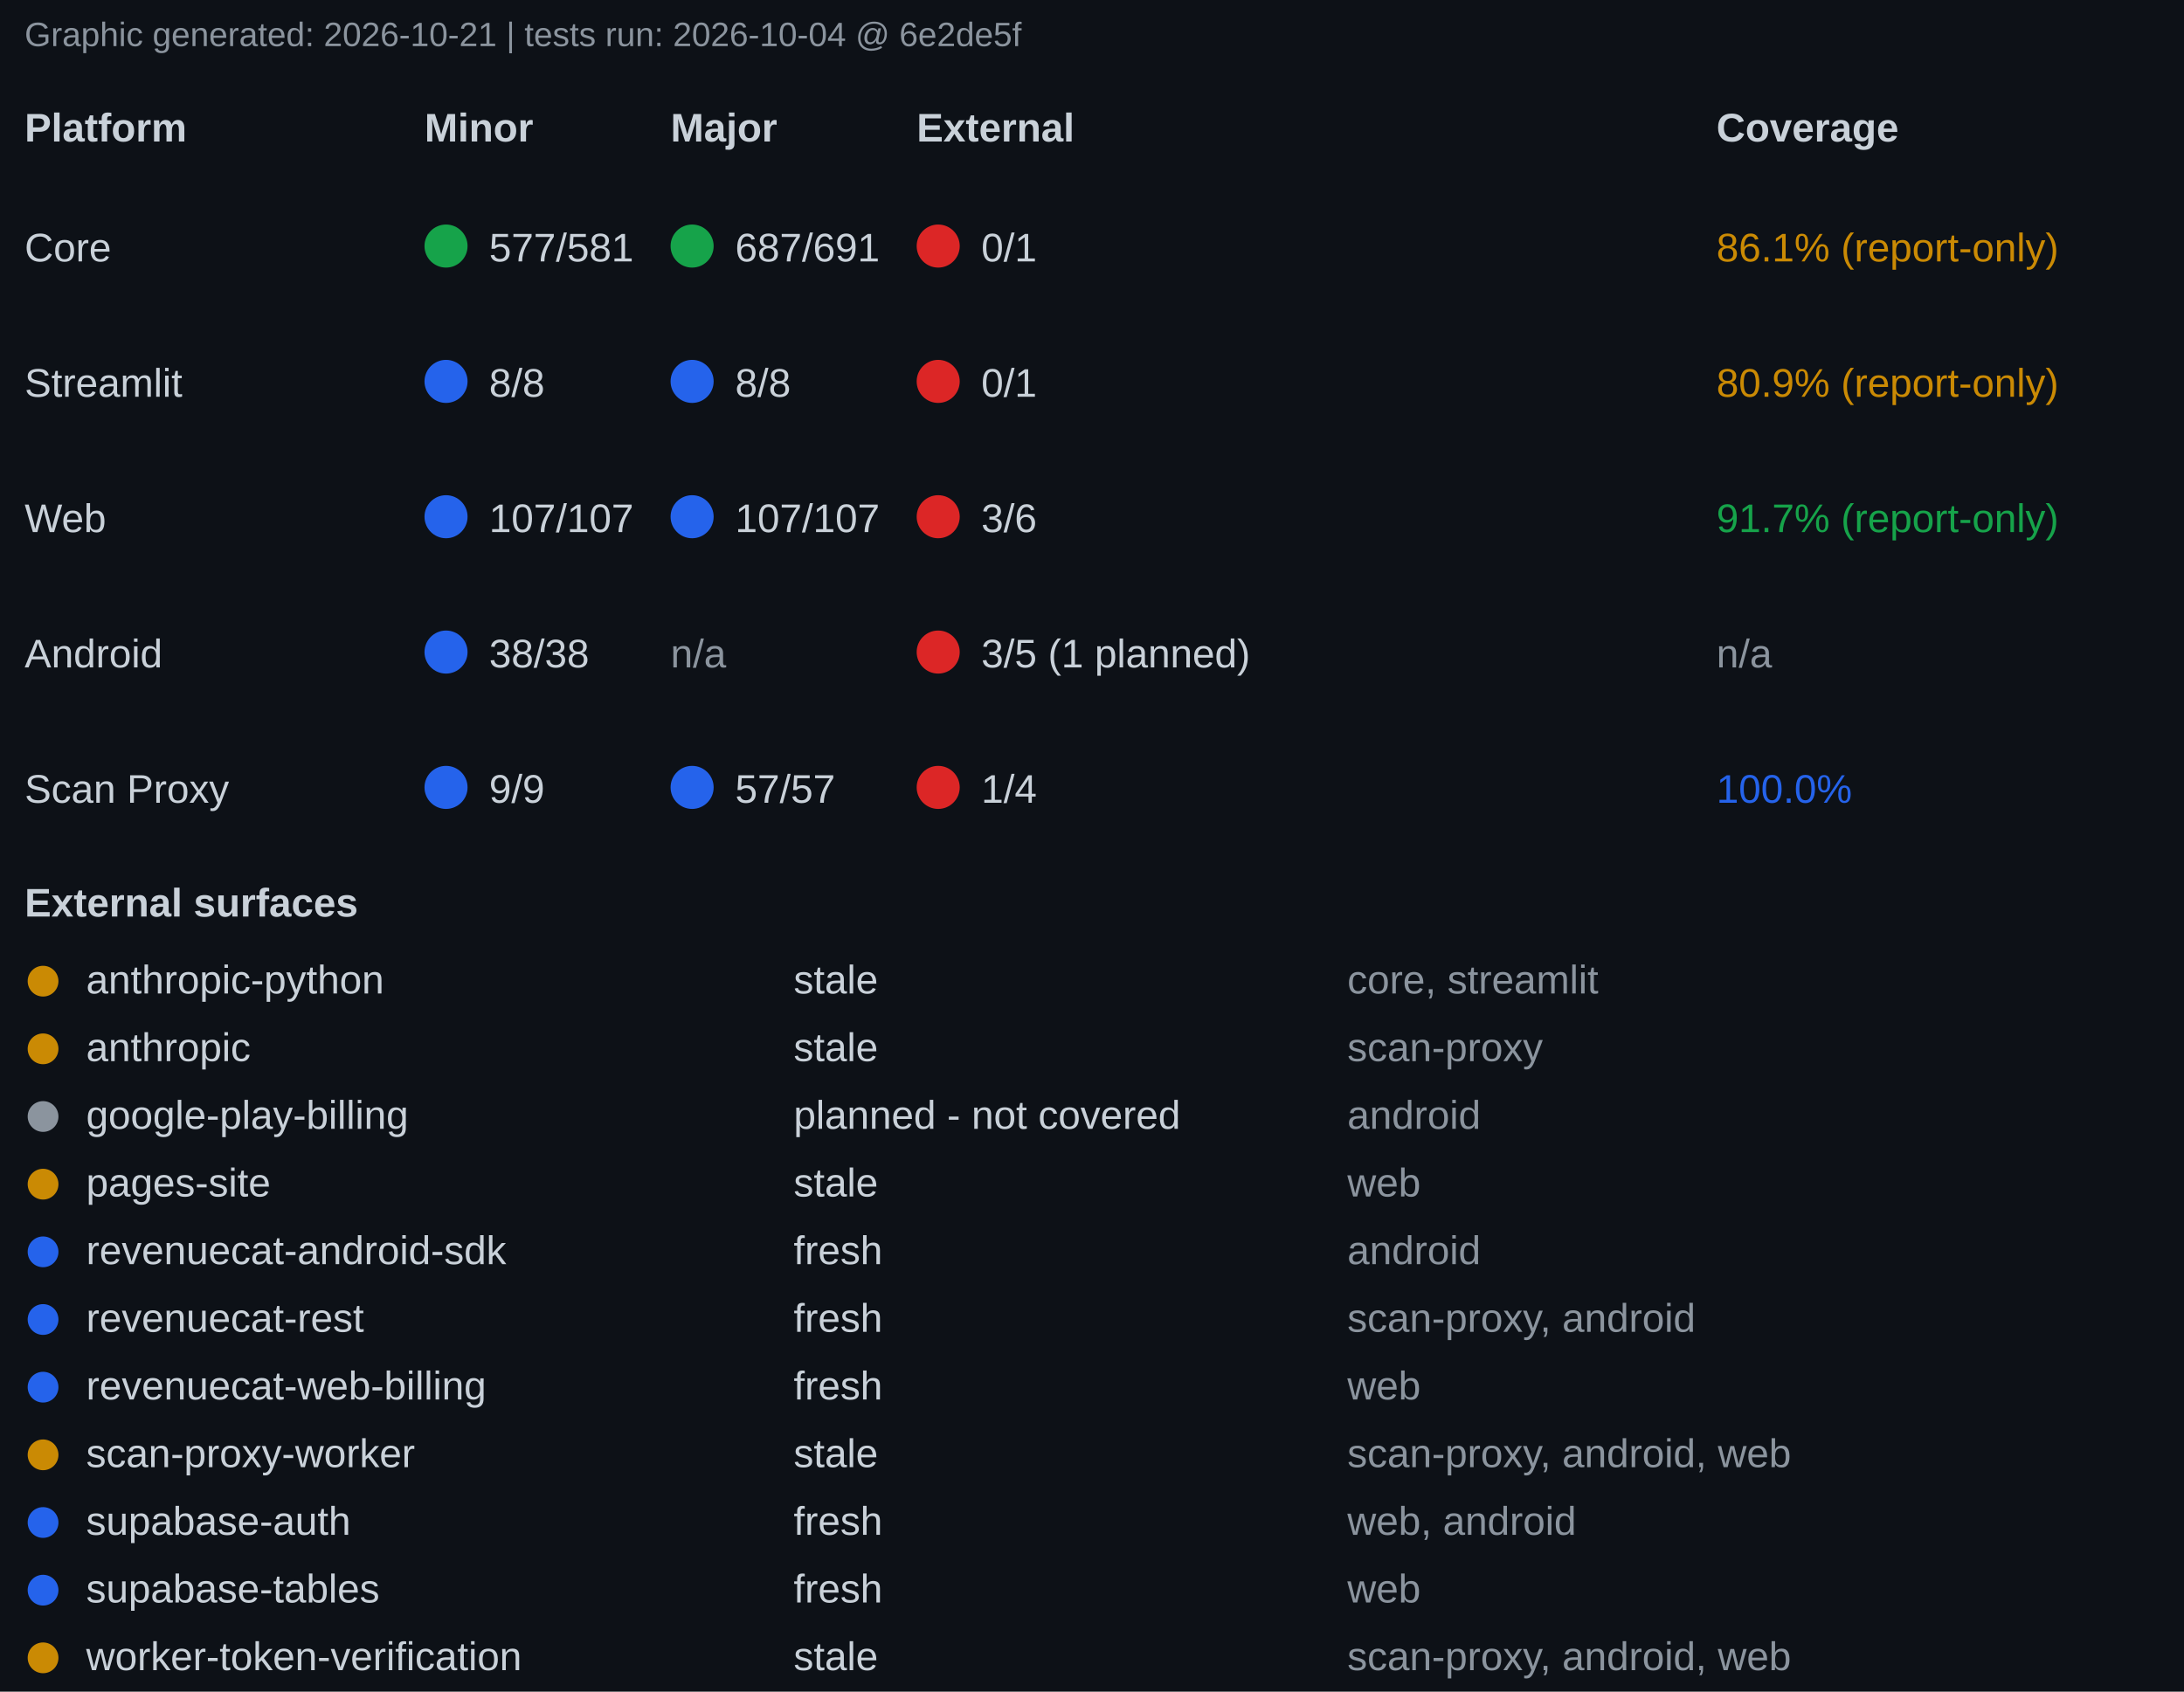
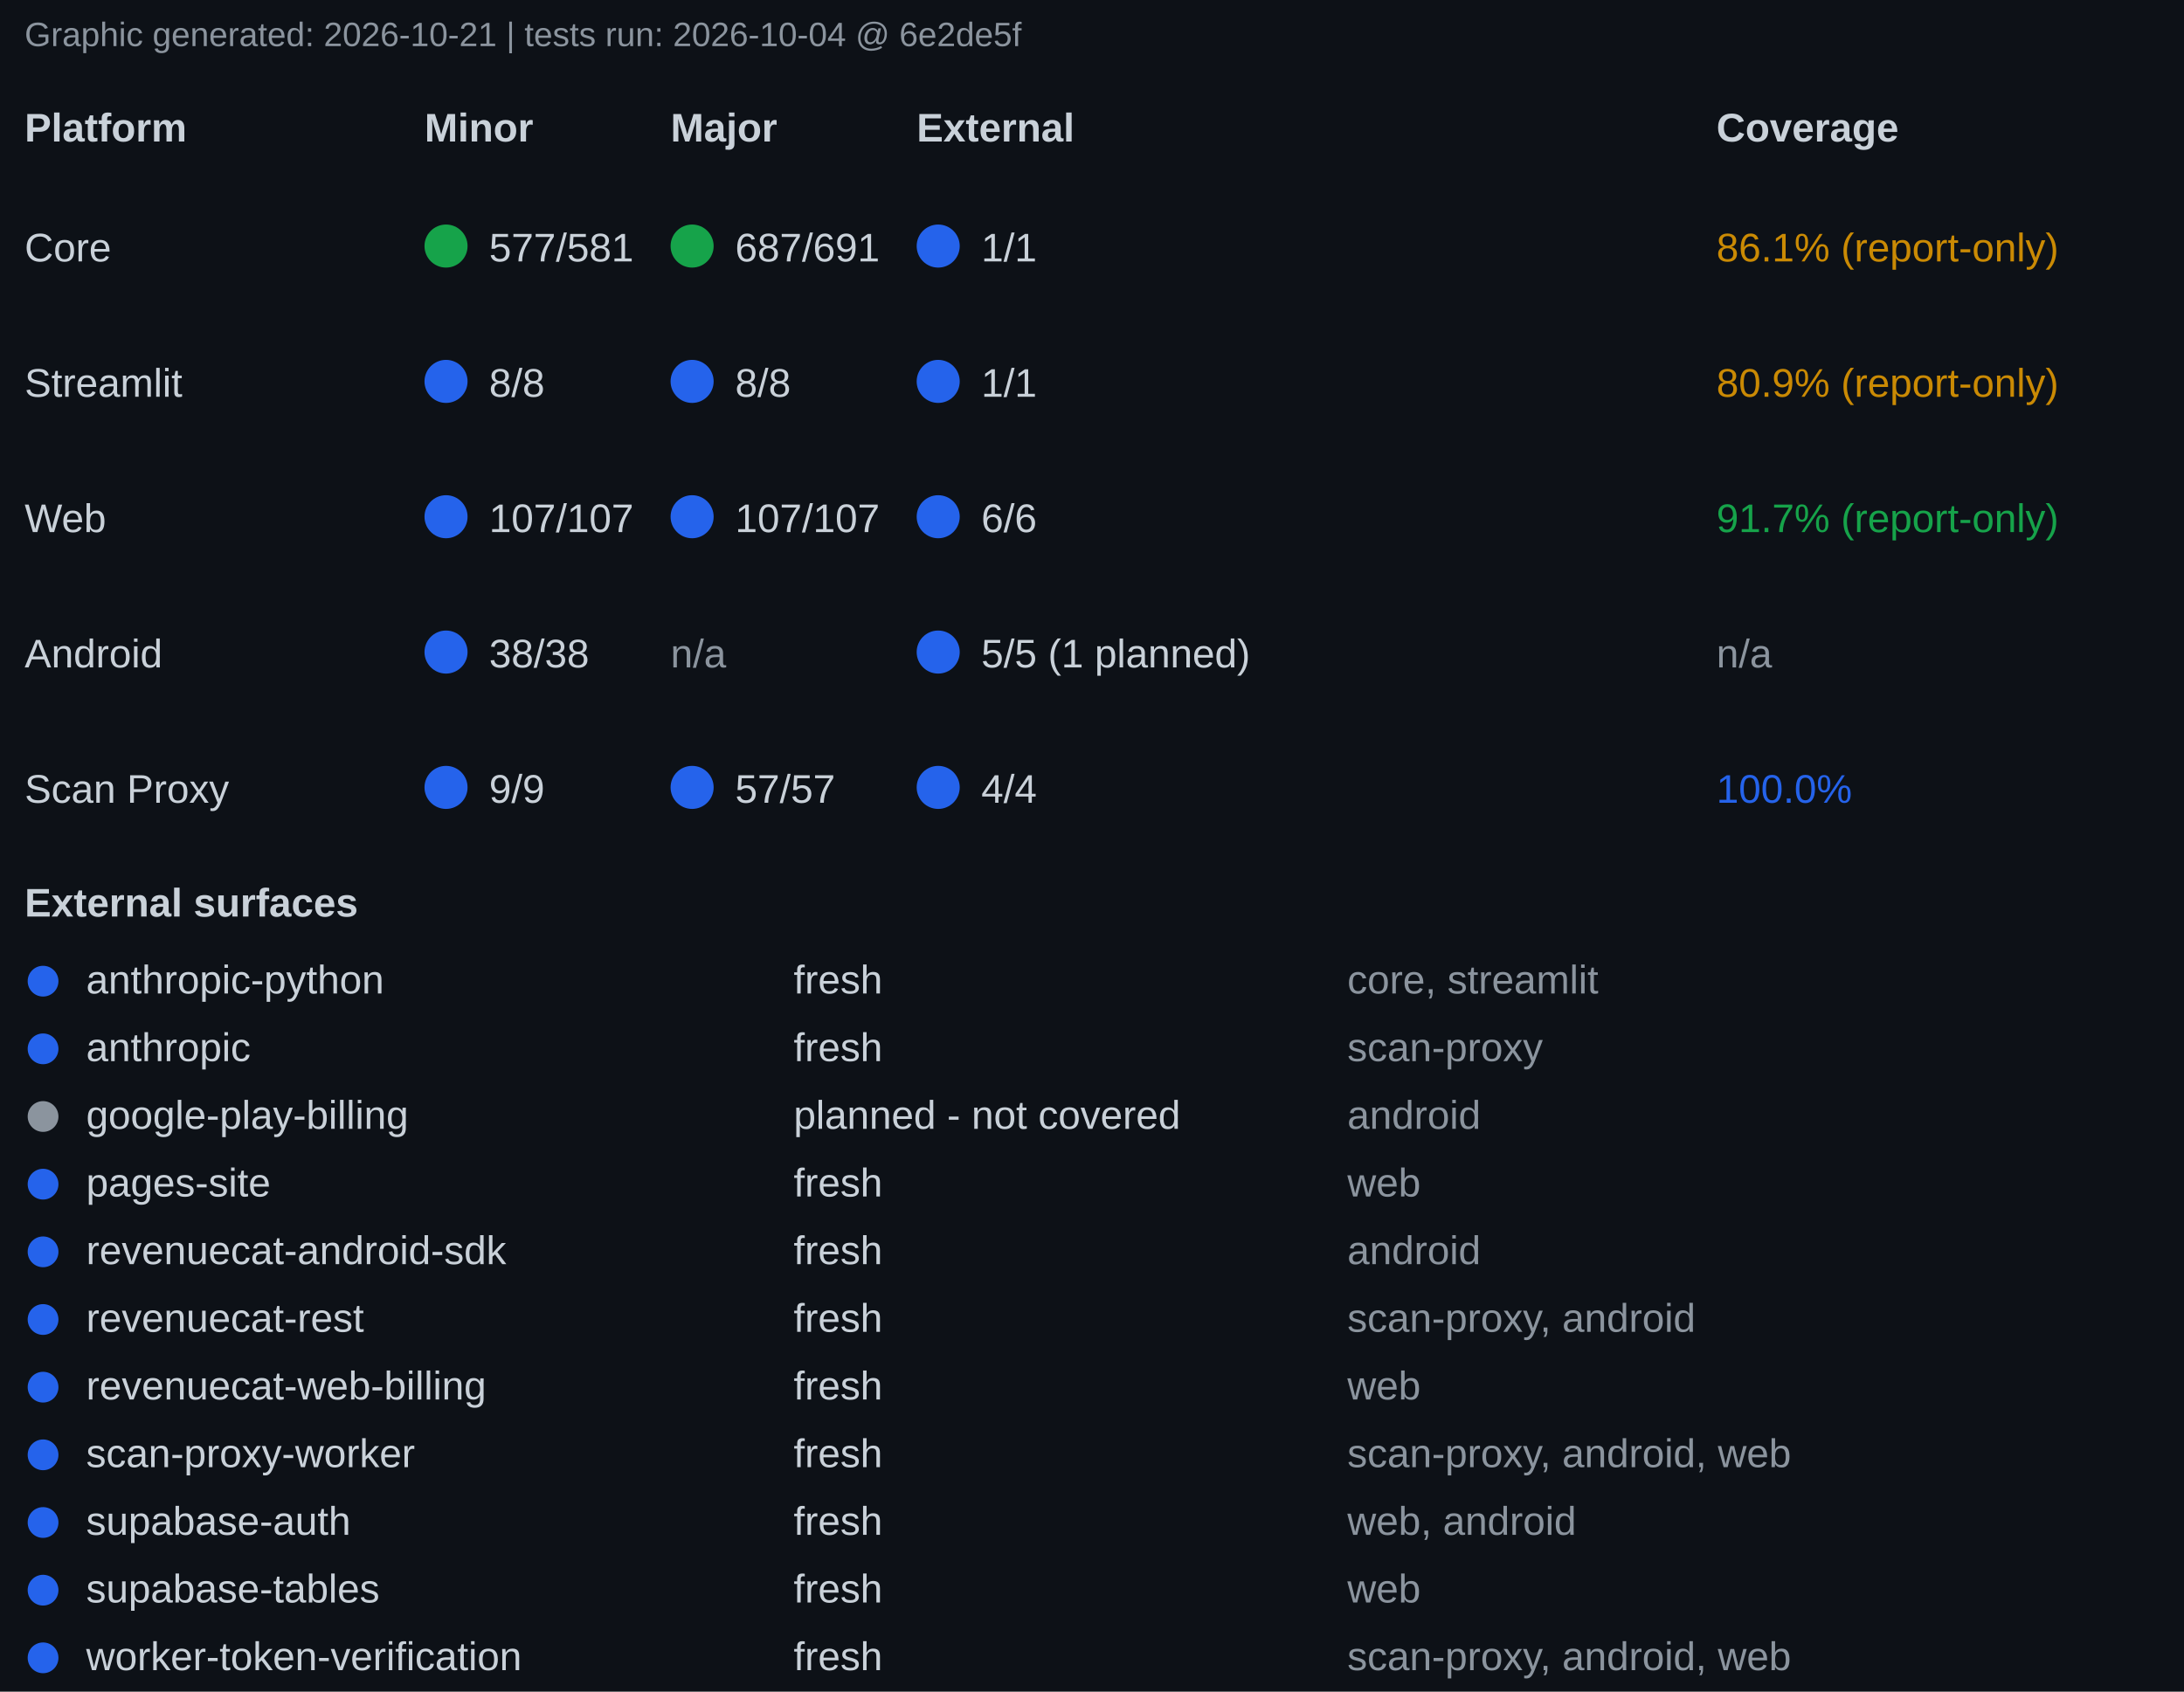
<svg xmlns="http://www.w3.org/2000/svg" width="710" height="550" font-family="Segoe UI, Arial, sans-serif" font-size="13">
  <rect x="0" y="0" width="710" height="550" fill="#0d1117" />
  <text x="8" y="15" fill="#8b949e" font-size="11">Graphic generated: 2026-10-21 | tests run: 2026-10-04 @ 6e2de5f</text>
  <text x="8" y="46" fill="#c9d1d9" font-weight="bold">Platform</text>
  <text x="138" y="46" fill="#c9d1d9" font-weight="bold">Minor</text>
  <text x="218" y="46" fill="#c9d1d9" font-weight="bold">Major</text>
  <text x="298" y="46" fill="#c9d1d9" font-weight="bold">External</text>
  <text x="558" y="46" fill="#c9d1d9" font-weight="bold">Coverage</text>
  <text x="8" y="85" fill="#c9d1d9">Core</text>
  <circle cx="145" cy="80" r="7" fill="#16a34a" />
  <text x="159" y="85" fill="#c9d1d9">577/581</text>
  <circle cx="225" cy="80" r="7" fill="#16a34a" />
  <text x="239" y="85" fill="#c9d1d9">687/691</text>
-   <circle cx="305" cy="80" r="7" fill="#dc2626" />
-   <text x="319" y="85" fill="#c9d1d9">0/1</text>
+   <circle cx="305" cy="80" r="7" fill="#2563eb" />
+   <text x="319" y="85" fill="#c9d1d9">1/1</text>
  <text x="558" y="85" fill="#ca8a04">86.1% (report-only)</text>
  <text x="8" y="129" fill="#c9d1d9">Streamlit</text>
  <circle cx="145" cy="124" r="7" fill="#2563eb" />
  <text x="159" y="129" fill="#c9d1d9">8/8</text>
  <circle cx="225" cy="124" r="7" fill="#2563eb" />
  <text x="239" y="129" fill="#c9d1d9">8/8</text>
-   <circle cx="305" cy="124" r="7" fill="#dc2626" />
-   <text x="319" y="129" fill="#c9d1d9">0/1</text>
+   <circle cx="305" cy="124" r="7" fill="#2563eb" />
+   <text x="319" y="129" fill="#c9d1d9">1/1</text>
  <text x="558" y="129" fill="#ca8a04">80.9% (report-only)</text>
  <text x="8" y="173" fill="#c9d1d9">Web</text>
  <circle cx="145" cy="168" r="7" fill="#2563eb" />
  <text x="159" y="173" fill="#c9d1d9">107/107</text>
  <circle cx="225" cy="168" r="7" fill="#2563eb" />
  <text x="239" y="173" fill="#c9d1d9">107/107</text>
-   <circle cx="305" cy="168" r="7" fill="#dc2626" />
-   <text x="319" y="173" fill="#c9d1d9">3/6</text>
+   <circle cx="305" cy="168" r="7" fill="#2563eb" />
+   <text x="319" y="173" fill="#c9d1d9">6/6</text>
  <text x="558" y="173" fill="#16a34a">91.7% (report-only)</text>
  <text x="8" y="217" fill="#c9d1d9">Android</text>
  <circle cx="145" cy="212" r="7" fill="#2563eb" />
  <text x="159" y="217" fill="#c9d1d9">38/38</text>
  <text x="218" y="217" fill="#8b949e">n/a</text>
-   <circle cx="305" cy="212" r="7" fill="#dc2626" />
-   <text x="319" y="217" fill="#c9d1d9">3/5 (1 planned)</text>
+   <circle cx="305" cy="212" r="7" fill="#2563eb" />
+   <text x="319" y="217" fill="#c9d1d9">5/5 (1 planned)</text>
  <text x="558" y="217" fill="#8b949e">n/a</text>
  <text x="8" y="261" fill="#c9d1d9">Scan Proxy</text>
  <circle cx="145" cy="256" r="7" fill="#2563eb" />
  <text x="159" y="261" fill="#c9d1d9">9/9</text>
  <circle cx="225" cy="256" r="7" fill="#2563eb" />
  <text x="239" y="261" fill="#c9d1d9">57/57</text>
-   <circle cx="305" cy="256" r="7" fill="#dc2626" />
-   <text x="319" y="261" fill="#c9d1d9">1/4</text>
+   <circle cx="305" cy="256" r="7" fill="#2563eb" />
+   <text x="319" y="261" fill="#c9d1d9">4/4</text>
  <text x="558" y="261" fill="#2563eb">100.0%</text>
  <text x="8" y="298" fill="#c9d1d9" font-weight="bold">External surfaces</text>
-   <circle cx="14" cy="319" r="5" fill="#ca8a04" />
+   <circle cx="14" cy="319" r="5" fill="#2563eb" />
  <text x="28" y="323" fill="#c9d1d9">anthropic-python</text>
-   <text x="258" y="323" fill="#c9d1d9">stale</text>
+   <text x="258" y="323" fill="#c9d1d9">fresh</text>
  <text x="438" y="323" fill="#8b949e">core, streamlit</text>
-   <circle cx="14" cy="341" r="5" fill="#ca8a04" />
+   <circle cx="14" cy="341" r="5" fill="#2563eb" />
  <text x="28" y="345" fill="#c9d1d9">anthropic</text>
-   <text x="258" y="345" fill="#c9d1d9">stale</text>
+   <text x="258" y="345" fill="#c9d1d9">fresh</text>
  <text x="438" y="345" fill="#8b949e">scan-proxy</text>
  <circle cx="14" cy="363" r="5" fill="#8b949e" />
  <text x="28" y="367" fill="#c9d1d9">google-play-billing</text>
  <text x="258" y="367" fill="#c9d1d9">planned - not covered</text>
  <text x="438" y="367" fill="#8b949e">android</text>
-   <circle cx="14" cy="385" r="5" fill="#ca8a04" />
+   <circle cx="14" cy="385" r="5" fill="#2563eb" />
  <text x="28" y="389" fill="#c9d1d9">pages-site</text>
-   <text x="258" y="389" fill="#c9d1d9">stale</text>
+   <text x="258" y="389" fill="#c9d1d9">fresh</text>
  <text x="438" y="389" fill="#8b949e">web</text>
  <circle cx="14" cy="407" r="5" fill="#2563eb" />
  <text x="28" y="411" fill="#c9d1d9">revenuecat-android-sdk</text>
  <text x="258" y="411" fill="#c9d1d9">fresh</text>
  <text x="438" y="411" fill="#8b949e">android</text>
  <circle cx="14" cy="429" r="5" fill="#2563eb" />
  <text x="28" y="433" fill="#c9d1d9">revenuecat-rest</text>
  <text x="258" y="433" fill="#c9d1d9">fresh</text>
  <text x="438" y="433" fill="#8b949e">scan-proxy, android</text>
  <circle cx="14" cy="451" r="5" fill="#2563eb" />
  <text x="28" y="455" fill="#c9d1d9">revenuecat-web-billing</text>
  <text x="258" y="455" fill="#c9d1d9">fresh</text>
  <text x="438" y="455" fill="#8b949e">web</text>
-   <circle cx="14" cy="473" r="5" fill="#ca8a04" />
+   <circle cx="14" cy="473" r="5" fill="#2563eb" />
  <text x="28" y="477" fill="#c9d1d9">scan-proxy-worker</text>
-   <text x="258" y="477" fill="#c9d1d9">stale</text>
+   <text x="258" y="477" fill="#c9d1d9">fresh</text>
  <text x="438" y="477" fill="#8b949e">scan-proxy, android, web</text>
  <circle cx="14" cy="495" r="5" fill="#2563eb" />
  <text x="28" y="499" fill="#c9d1d9">supabase-auth</text>
  <text x="258" y="499" fill="#c9d1d9">fresh</text>
  <text x="438" y="499" fill="#8b949e">web, android</text>
  <circle cx="14" cy="517" r="5" fill="#2563eb" />
  <text x="28" y="521" fill="#c9d1d9">supabase-tables</text>
  <text x="258" y="521" fill="#c9d1d9">fresh</text>
  <text x="438" y="521" fill="#8b949e">web</text>
-   <circle cx="14" cy="539" r="5" fill="#ca8a04" />
+   <circle cx="14" cy="539" r="5" fill="#2563eb" />
  <text x="28" y="543" fill="#c9d1d9">worker-token-verification</text>
-   <text x="258" y="543" fill="#c9d1d9">stale</text>
+   <text x="258" y="543" fill="#c9d1d9">fresh</text>
  <text x="438" y="543" fill="#8b949e">scan-proxy, android, web</text>
</svg>
